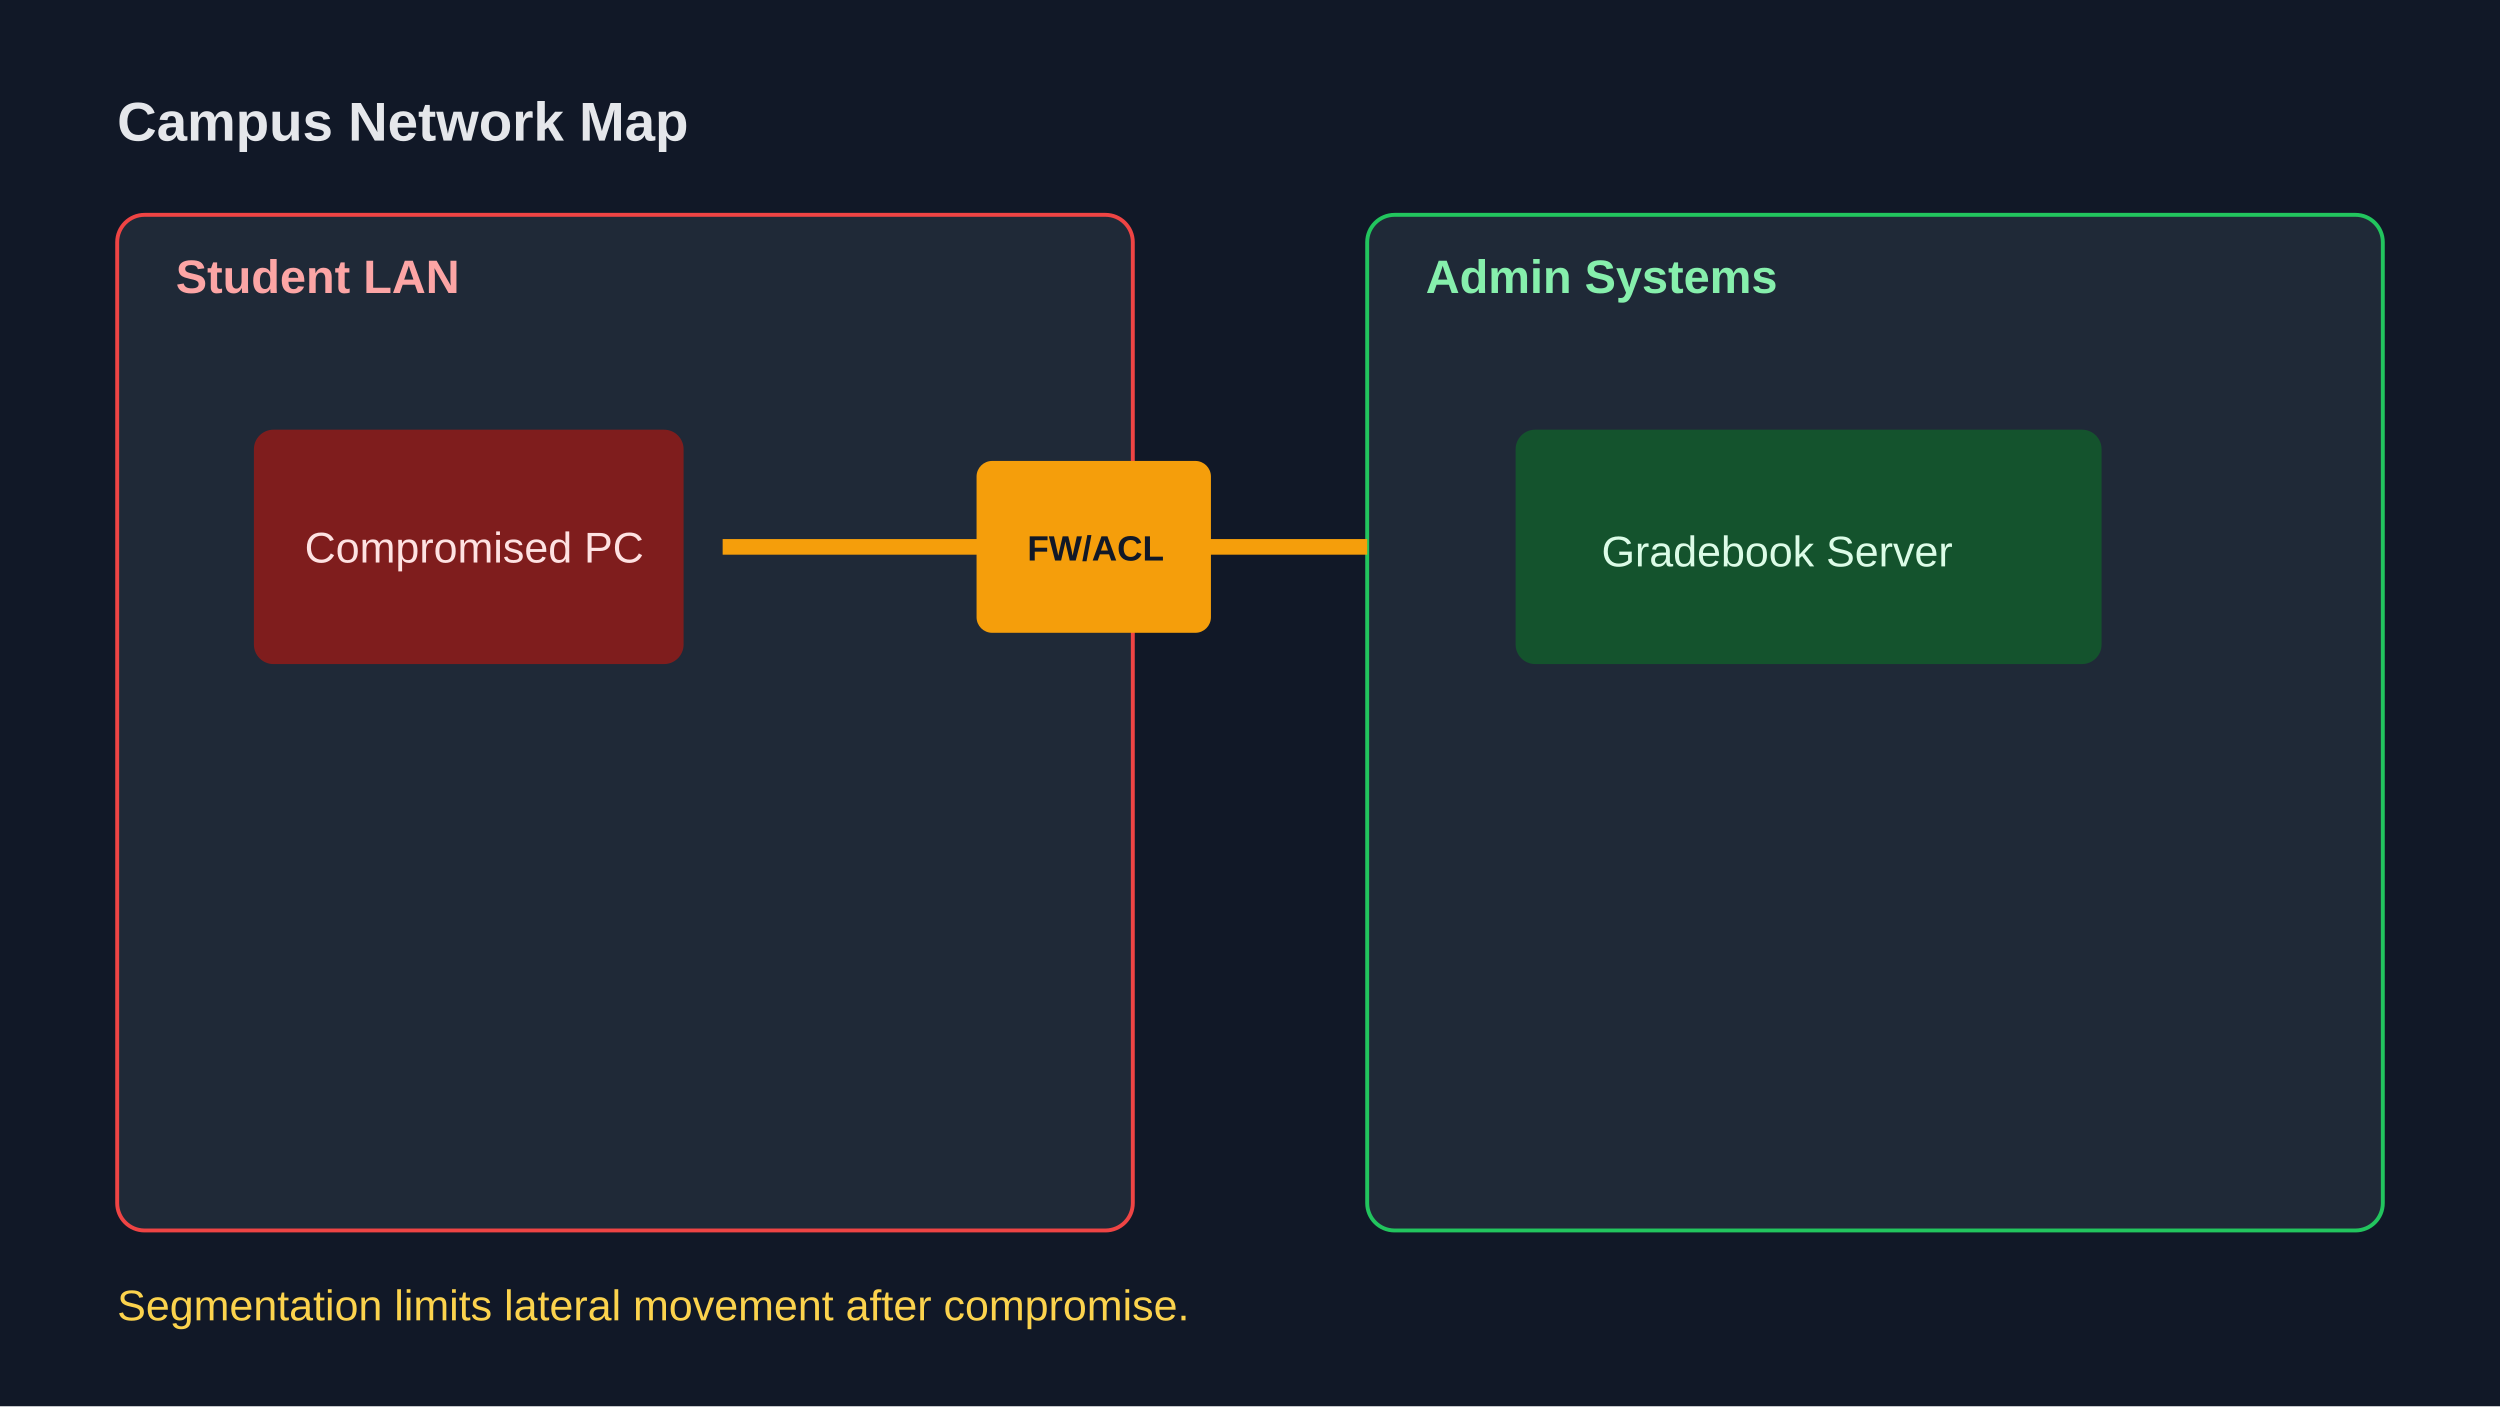
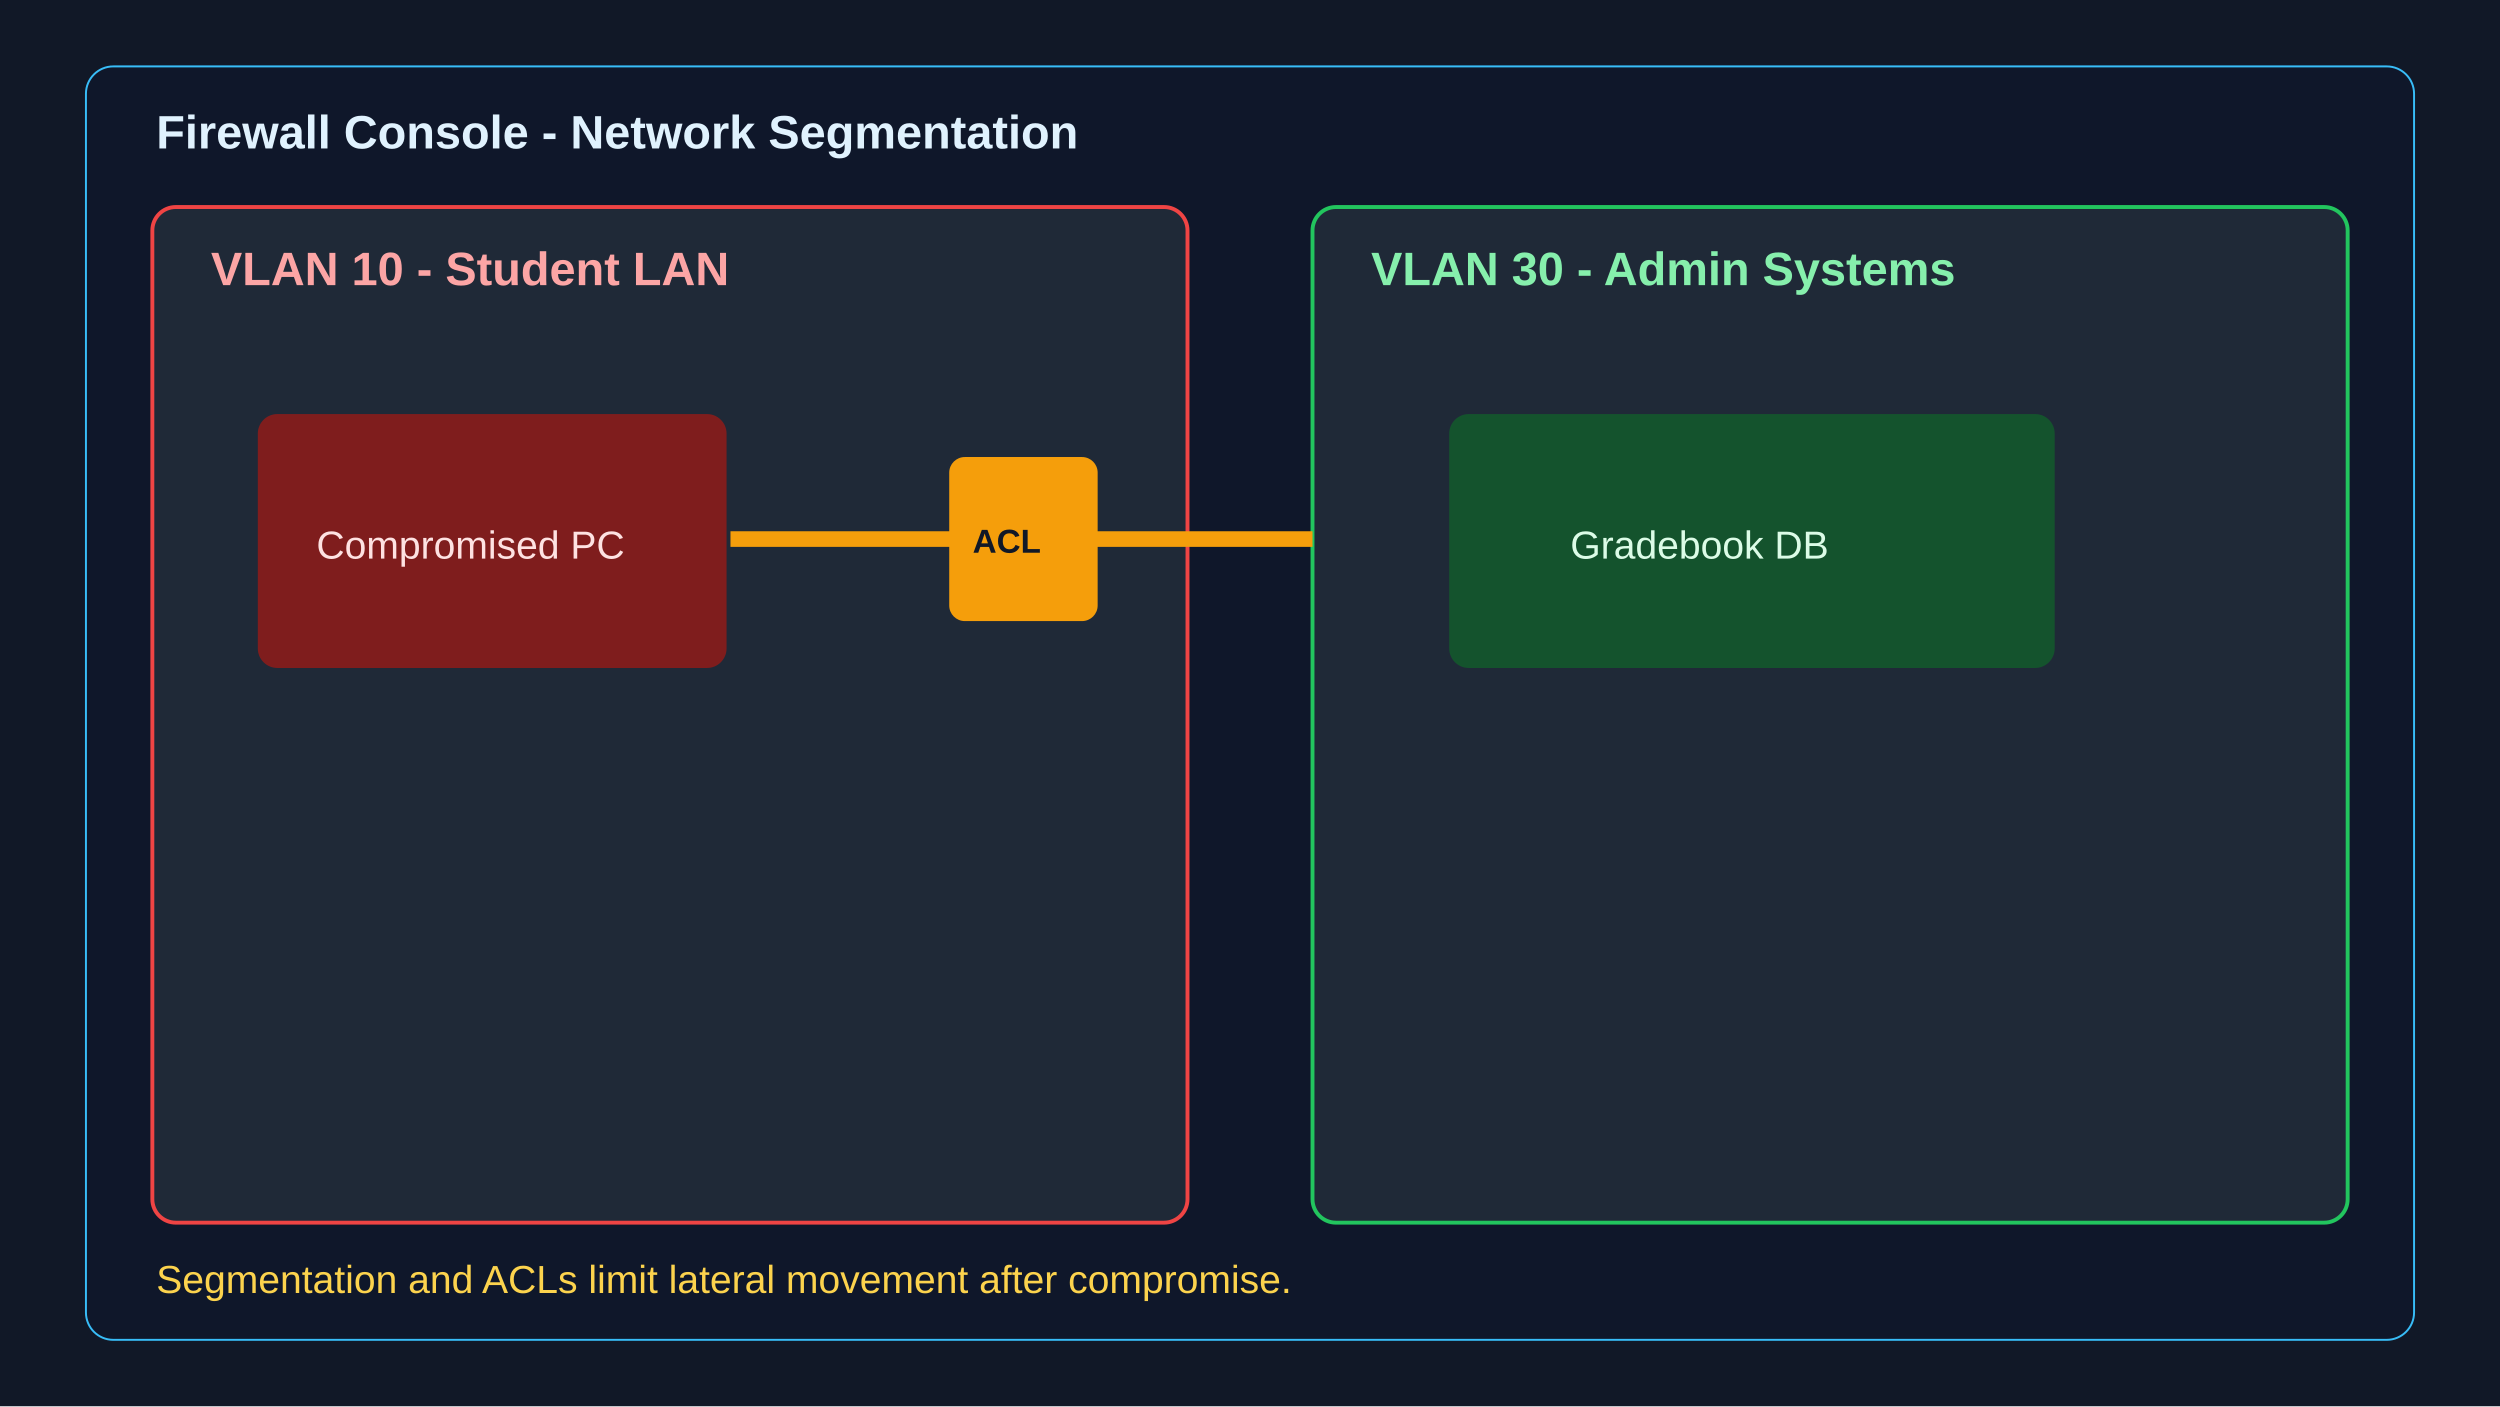
- <svg xmlns="http://www.w3.org/2000/svg" width="1280" height="720" viewBox="0 0 1280 720" role="img" aria-label="Network diagram screenshot showing segmented student and admin zones">
+ <svg xmlns="http://www.w3.org/2000/svg" width="1280" height="720" viewBox="0 0 1280 720" role="img" aria-label="Firewall management dashboard showing segmented student and admin zones">
  <rect width="1280" height="720" fill="#111827" />
-   <text x="60" y="72" font-family="Segoe UI, Arial" font-size="28" fill="#e5e7eb" font-weight="700">Campus Network Map</text>
-   <rect x="60" y="110" width="520" height="520" rx="14" fill="#1f2937" stroke="#ef4444" stroke-width="2" />
-   <text x="90" y="150" font-family="Segoe UI, Arial" font-size="24" fill="#fca5a5" font-weight="700">Student LAN</text>
-   <rect x="130" y="220" width="220" height="120" rx="10" fill="#7f1d1d" />
-   <text x="156" y="288" font-family="Segoe UI, Arial" font-size="22" fill="#fee2e2">Compromised PC</text>
-   <rect x="700" y="110" width="520" height="520" rx="14" fill="#1f2937" stroke="#22c55e" stroke-width="2" />
-   <text x="730" y="150" font-family="Segoe UI, Arial" font-size="24" fill="#86efac" font-weight="700">Admin Systems</text>
-   <rect x="776" y="220" width="300" height="120" rx="10" fill="#14532d" />
-   <text x="820" y="290" font-family="Segoe UI, Arial" font-size="22" fill="#dcfce7">Gradebook Server</text>
-   <line x1="370" y1="280" x2="700" y2="280" stroke="#f59e0b" stroke-width="8" />
-   <rect x="500" y="236" width="120" height="88" rx="8" fill="#f59e0b" />
-   <text x="526" y="287" font-family="Segoe UI, Arial" font-size="18" fill="#111827" font-weight="700">FW/ACL</text>
-   <text x="60" y="676" font-family="Segoe UI, Arial" font-size="22" fill="#fcd34d">Segmentation limits lateral movement after compromise.</text>
+   <rect x="44" y="34" width="1192" height="652" rx="14" fill="#0f172a" stroke="#38bdf8" />
+   <text x="80" y="76" font-family="Segoe UI, Arial" font-size="24" fill="#e0f2fe" font-weight="700">Firewall Console - Network Segmentation</text>
+   <rect x="78" y="106" width="530" height="520" rx="12" fill="#1f2937" stroke="#ef4444" stroke-width="2" />
+   <text x="108" y="146" font-family="Segoe UI, Arial" font-size="24" fill="#fca5a5" font-weight="700">VLAN 10 - Student LAN</text>
+   <rect x="132" y="212" width="240" height="130" rx="10" fill="#7f1d1d" />
+   <text x="162" y="286" font-family="Segoe UI, Arial" font-size="20" fill="#fee2e2">Compromised PC</text>
+   <rect x="672" y="106" width="530" height="520" rx="12" fill="#1f2937" stroke="#22c55e" stroke-width="2" />
+   <text x="702" y="146" font-family="Segoe UI, Arial" font-size="24" fill="#86efac" font-weight="700">VLAN 30 - Admin Systems</text>
+   <rect x="742" y="212" width="310" height="130" rx="10" fill="#14532d" />
+   <text x="804" y="286" font-family="Segoe UI, Arial" font-size="20" fill="#dcfce7">Gradebook DB</text>
+   <line x1="374" y1="276" x2="672" y2="276" stroke="#f59e0b" stroke-width="8" />
+   <rect x="486" y="234" width="76" height="84" rx="8" fill="#f59e0b" />
+   <text x="498" y="283" font-family="Segoe UI, Arial" font-size="17" fill="#111827" font-weight="700">ACL</text>
+   <text x="80" y="662" font-family="Segoe UI, Arial" font-size="20" fill="#fcd34d">Segmentation and ACLs limit lateral movement after compromise.</text>
</svg>
